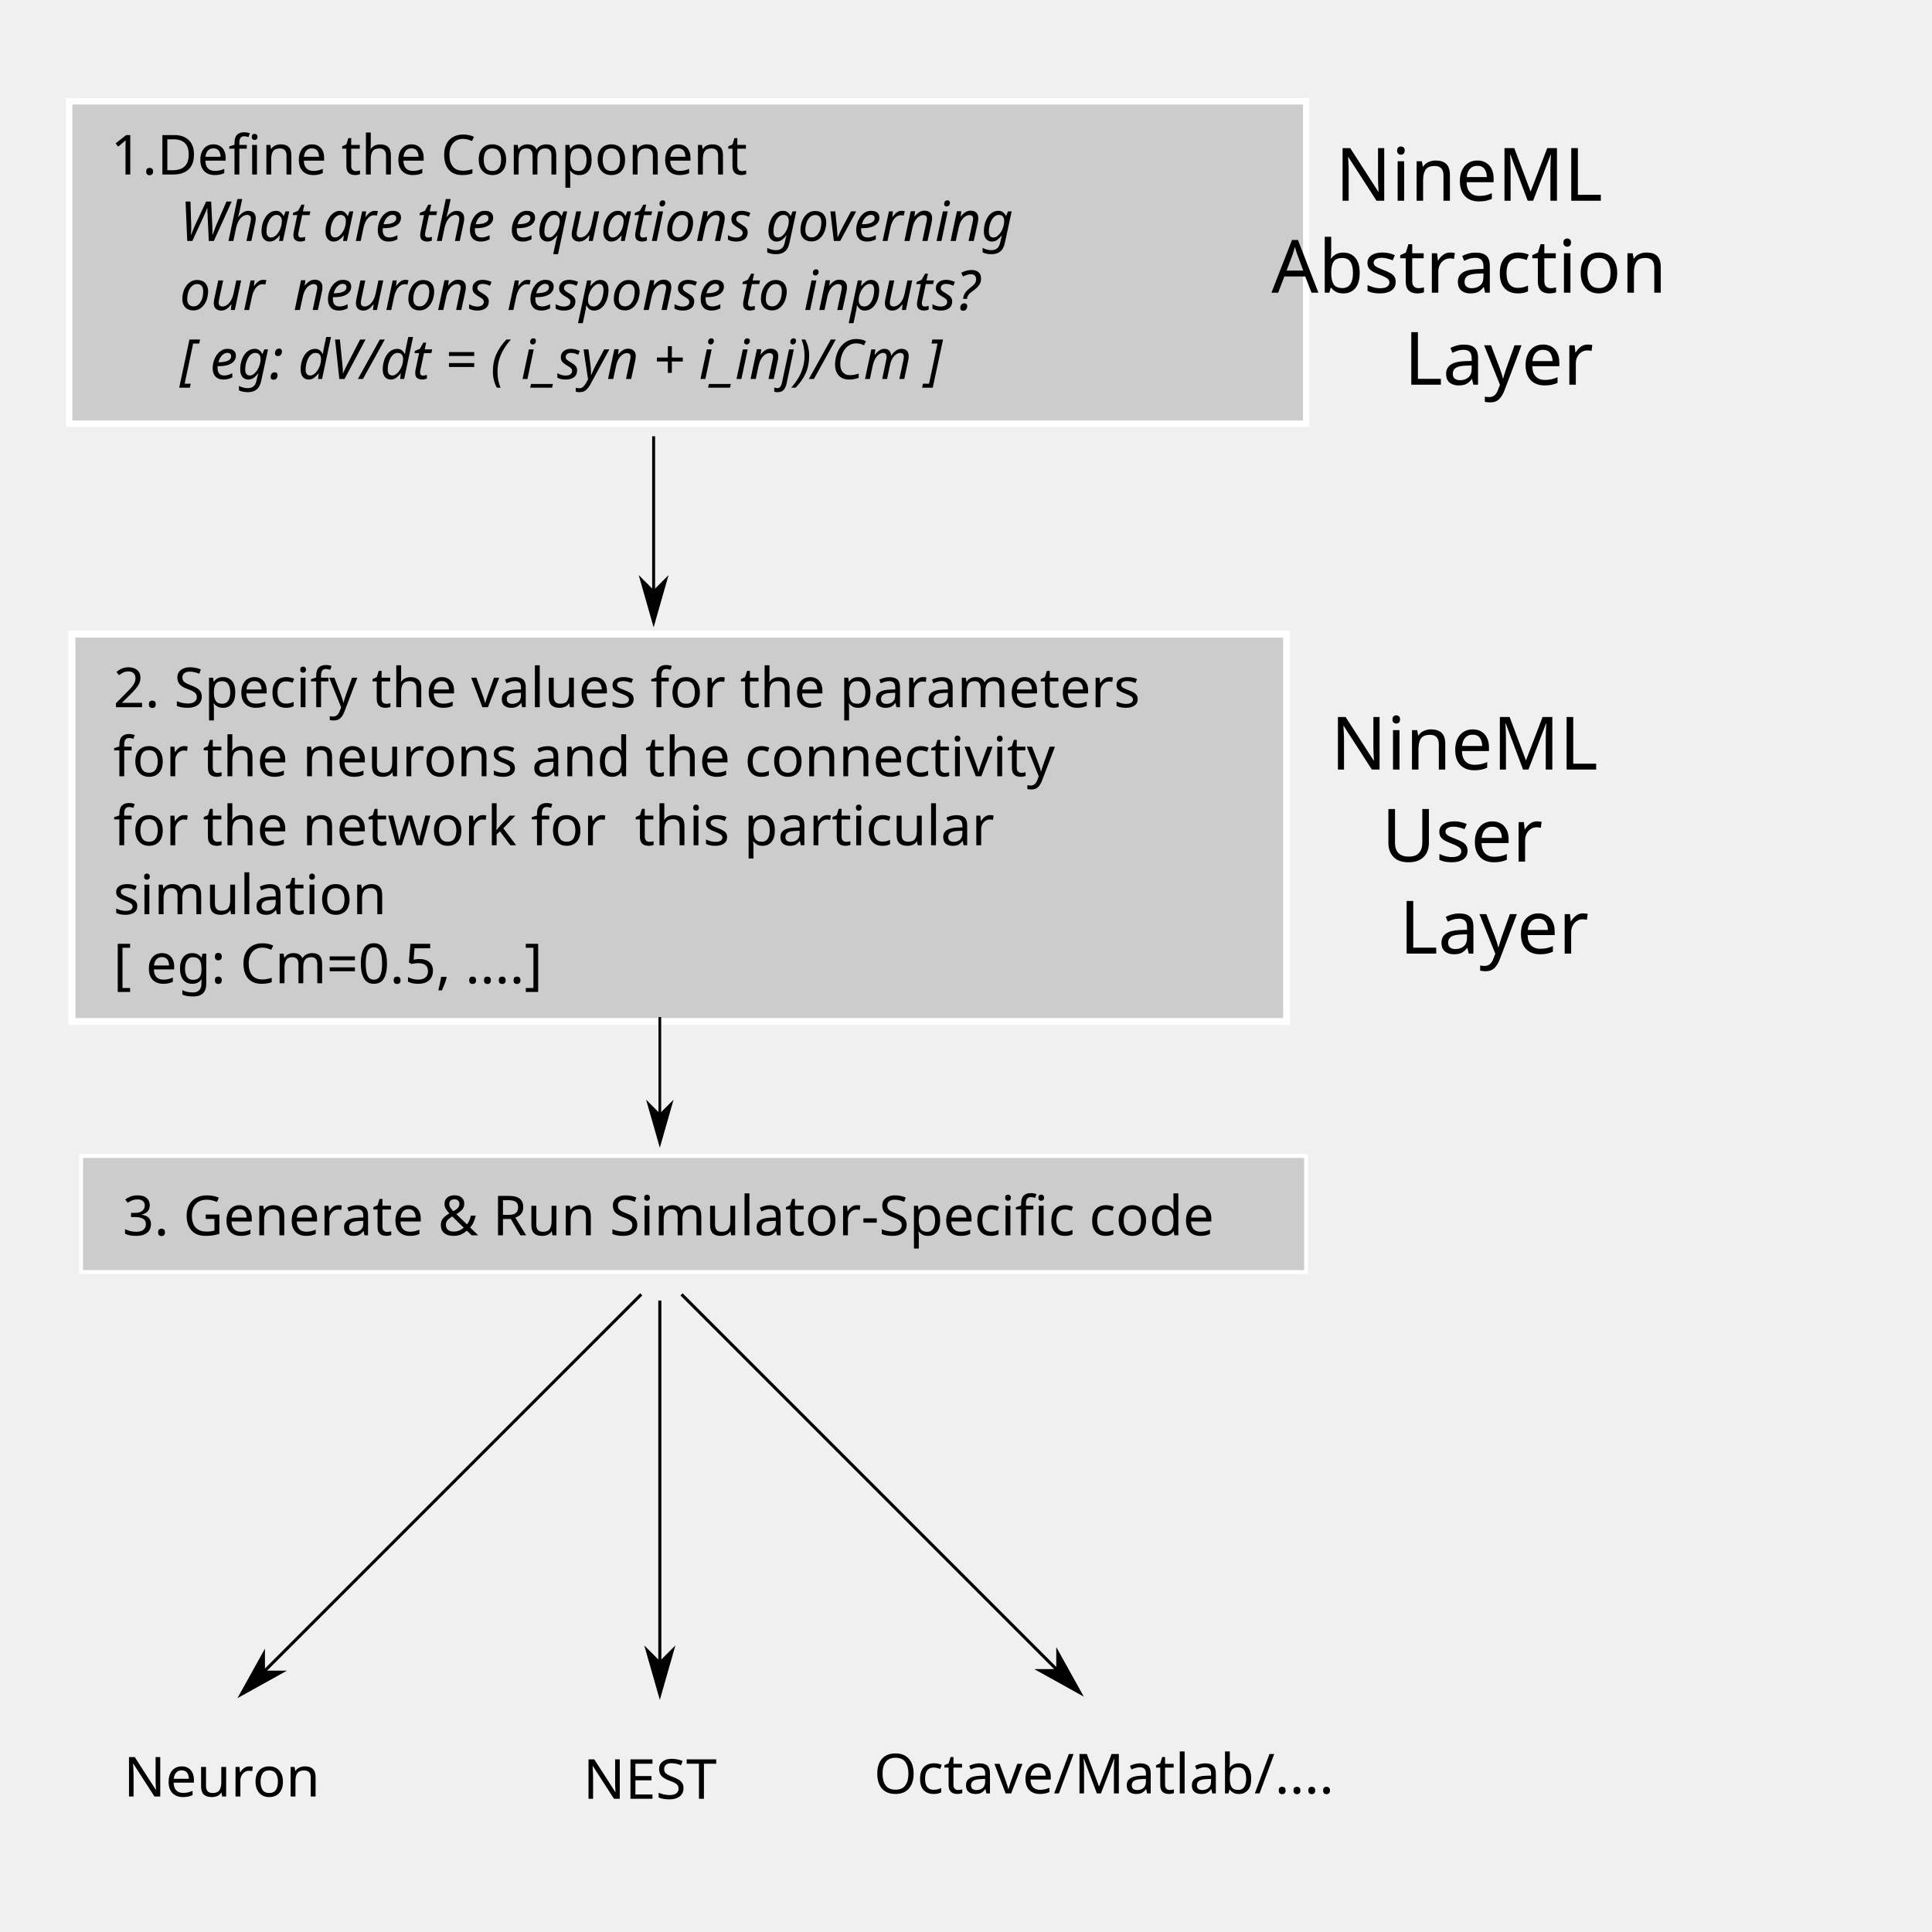
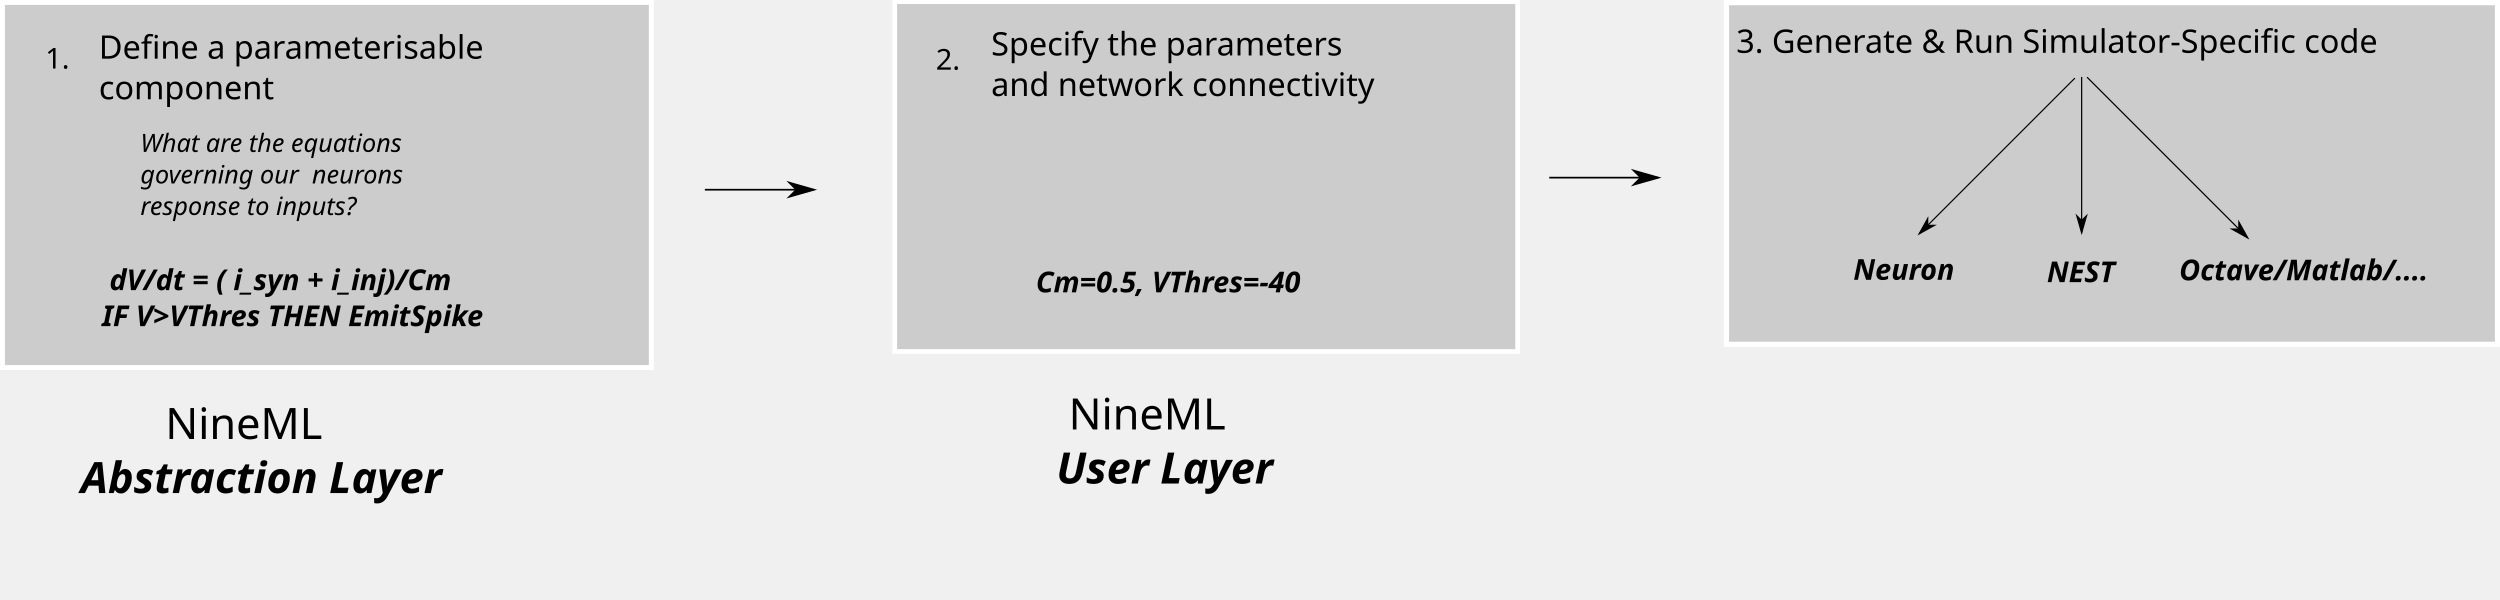
- <svg xmlns="http://www.w3.org/2000/svg" width="630" height="630" id="svg2" version="1.1">
+ <svg xmlns="http://www.w3.org/2000/svg" width="1387.312" height="332.881" id="svg2" version="1.1">
  <defs id="defs4">
    <marker orient="auto" refY="0" refX="0" id="Arrow1Lend" style="overflow:visible">
      <path id="path3956" d="M 0,0 5,-5 -12.5,0 5,5 0,0 z" style="fill-rule:evenodd;stroke:#000000;stroke-width:1pt;marker-start:none" transform="matrix(-0.8,0,0,-0.8,-10,0)" />
    </marker>
+     <marker orient="auto" refY="0" refX="0" id="Arrow1Lend-2" style="overflow:visible">
+       <path id="path3956-5" d="M 0,0 5,-5 -12.5,0 5,5 0,0 z" style="fill-rule:evenodd;stroke:#000000;stroke-width:1pt;marker-start:none" transform="matrix(-0.8,0,0,-0.8,-10,0)" />
+     </marker>
  </defs>
-   <g id="layer1" transform="translate(0,-422.3598)">
-     <rect style="fill:#cccccc;fill-opacity:1;stroke:#ffffff;stroke-width:2.087;stroke-miterlimit:4;stroke-opacity:1;stroke-dasharray:none" id="rect2985" width="403.367" height="105.13" x="22.577" y="455.408" />
-     <text xml:space="preserve" style="font-size:18px;font-style:normal;font-variant:normal;font-weight:normal;font-stretch:normal;text-align:start;line-height:125%;letter-spacing:0px;word-spacing:0px;writing-mode:lr-tb;text-anchor:start;fill:#000000;fill-opacity:1;stroke:none;font-family:Sans;-inkscape-font-specification:Sans" x="36.086" y="479.263" id="text2987">
-       <tspan id="tspan2989" x="36.086" y="479.263" style="font-size:18px;font-style:normal;font-variant:normal;font-weight:normal;font-stretch:normal;text-align:start;line-height:125%;writing-mode:lr-tb;text-anchor:start;font-family:Sans;-inkscape-font-specification:Sans">1.Define the Component </tspan>
-       <tspan x="36.086" y="501.763" id="tspan3771" />
-       <tspan x="36.086" y="524.263" id="tspan2997" />
-       <tspan x="36.086" y="546.763" id="tspan2995" />
-       <tspan x="36.086" y="569.263" id="tspan2993" />
+   <g id="layer1" transform="translate(-21.21875,-442.6875)">
+     <rect style="fill:#cccccc;fill-opacity:1;stroke:#ffffff;stroke-width:2.737;stroke-miterlimit:4;stroke-opacity:1;stroke-dasharray:none" id="rect2985" width="360.074" height="202.592" x="22.577" y="444.044" />
+     <text xml:space="preserve" style="font-size:18px;font-style:normal;font-variant:normal;font-weight:normal;font-stretch:normal;text-align:start;line-height:125%;letter-spacing:0px;word-spacing:0px;writing-mode:lr-tb;text-anchor:start;fill:#000000;fill-opacity:1;stroke:none;font-family:Sans;-inkscape-font-specification:Sans" x="76.086" y="475.263" id="text2987">
+       <tspan id="tspan2989" x="76.086" y="475.263" style="font-size:18px;font-style:normal;font-variant:normal;font-weight:normal;font-stretch:normal;text-align:start;line-height:125%;writing-mode:lr-tb;text-anchor:start;font-family:Sans;-inkscape-font-specification:Sans">Define a parameterisable </tspan>
+       <tspan x="76.086" y="497.763" style="font-size:18px;font-style:normal;font-variant:normal;font-weight:normal;font-stretch:normal;text-align:start;line-height:125%;writing-mode:lr-tb;text-anchor:start;font-family:Sans;-inkscape-font-specification:Sans" id="tspan3068">component </tspan>
+       <tspan x="76.086" y="520.263" id="tspan3771" />
+       <tspan x="76.086" y="542.763" id="tspan2997" />
+       <tspan x="76.086" y="565.263" id="tspan2995" />
+       <tspan x="76.086" y="587.763" id="tspan2993" />
    </text>
-     <text xml:space="preserve" style="font-size:18px;font-style:italic;font-variant:normal;font-weight:normal;font-stretch:normal;text-align:start;line-height:125%;letter-spacing:0px;word-spacing:0px;writing-mode:lr-tb;text-anchor:start;fill:#000000;fill-opacity:1;stroke:none;font-family:Sans;-inkscape-font-specification:Sans Italic" x="58.589" y="500.938" id="text3775">
-       <tspan x="58.589" y="500.938" id="tspan3779" style="font-size:18px;font-style:italic;font-variant:normal;font-weight:normal;font-stretch:normal;text-align:start;line-height:125%;writing-mode:lr-tb;text-anchor:start;font-family:Sans;-inkscape-font-specification:Sans Italic">What are the equations governing </tspan>
-       <tspan x="58.589" y="523.438" style="font-size:18px;font-style:italic;font-variant:normal;font-weight:normal;font-stretch:normal;text-align:start;line-height:125%;writing-mode:lr-tb;text-anchor:start;font-family:Sans;-inkscape-font-specification:Sans Italic" id="tspan3787">our  neurons response to inputs?</tspan>
-       <tspan x="58.589" y="545.938" style="font-size:18px;font-style:italic;font-variant:normal;font-weight:normal;font-stretch:normal;text-align:start;line-height:125%;writing-mode:lr-tb;text-anchor:start;font-family:Sans;-inkscape-font-specification:Sans Italic" id="tspan5217">[ eg: dV/dt = ( i_syn + i_inj)/Cm ]</tspan>
+     <text xml:space="preserve" style="font-size:18px;font-style:italic;font-variant:normal;font-weight:normal;font-stretch:normal;text-align:start;line-height:125%;letter-spacing:0px;word-spacing:0px;writing-mode:lr-tb;text-anchor:start;fill:#000000;fill-opacity:1;stroke:none;font-family:Sans;-inkscape-font-specification:Sans Italic" x="99.096" y="526.999" id="text3775">
+       <tspan x="99.096" y="526.999" id="tspan3779" style="font-size:14px;font-style:italic;font-variant:normal;font-weight:normal;font-stretch:normal;text-align:start;line-height:125%;writing-mode:lr-tb;text-anchor:start;font-family:Sans;-inkscape-font-specification:Sans Italic">What are the equations </tspan>
+       <tspan x="99.096" y="544.499" style="font-size:14px;font-style:italic;font-variant:normal;font-weight:normal;font-stretch:normal;text-align:start;line-height:125%;writing-mode:lr-tb;text-anchor:start;font-family:Sans;-inkscape-font-specification:Sans Italic" id="tspan3787">governing our  neurons </tspan>
+       <tspan x="99.096" y="561.999" style="font-size:14px;font-style:italic;font-variant:normal;font-weight:normal;font-stretch:normal;text-align:start;line-height:125%;writing-mode:lr-tb;text-anchor:start;font-family:Sans;-inkscape-font-specification:Sans Italic" id="tspan3040">response to inputs?</tspan>
+       <tspan x="99.096" y="579.499" style="font-size:14px;font-style:italic;font-variant:normal;font-weight:normal;font-stretch:normal;text-align:start;line-height:125%;writing-mode:lr-tb;text-anchor:start;font-family:Sans;-inkscape-font-specification:Sans Italic" id="tspan3042" />
+       <tspan x="99.096" y="596.999" style="font-size:18px;font-style:italic;font-variant:normal;font-weight:normal;font-stretch:normal;text-align:start;line-height:125%;writing-mode:lr-tb;text-anchor:start;font-family:Sans;-inkscape-font-specification:Sans Italic" id="tspan5217" />
    </text>
-     <rect style="fill:#cccccc;fill-opacity:1;stroke:#ffffff;stroke-width:2.267;stroke-miterlimit:4;stroke-opacity:1;stroke-dasharray:none" id="rect2985-5" width="396.104" height="126.341" x="23.447" y="629.126" />
-     <text xml:space="preserve" style="font-size:18px;font-style:normal;font-variant:normal;font-weight:normal;font-stretch:normal;text-align:start;line-height:125%;letter-spacing:0px;word-spacing:0px;writing-mode:lr-tb;text-anchor:start;fill:#000000;fill-opacity:1;stroke:none;font-family:Sans;-inkscape-font-specification:Sans" x="36.956" y="652.981" id="text2987-2">
-       <tspan id="tspan2989-2" x="36.956" y="652.981" style="font-size:18px;font-style:normal;font-variant:normal;font-weight:normal;font-stretch:normal;text-align:start;line-height:125%;writing-mode:lr-tb;text-anchor:start;font-family:Sans;-inkscape-font-specification:Sans">2. Specify the values for the parameters </tspan>
-       <tspan x="36.956" y="675.481" style="font-size:18px;font-style:normal;font-variant:normal;font-weight:normal;font-stretch:normal;text-align:start;line-height:125%;writing-mode:lr-tb;text-anchor:start;font-family:Sans;-inkscape-font-specification:Sans" id="tspan3836">for the neurons and the connectivity </tspan>
-       <tspan x="36.956" y="697.981" style="font-size:18px;font-style:normal;font-variant:normal;font-weight:normal;font-stretch:normal;text-align:start;line-height:125%;writing-mode:lr-tb;text-anchor:start;font-family:Sans;-inkscape-font-specification:Sans" id="tspan5124">for the network for  this particular </tspan>
-       <tspan x="36.956" y="720.481" style="font-size:18px;font-style:normal;font-variant:normal;font-weight:normal;font-stretch:normal;text-align:start;line-height:125%;writing-mode:lr-tb;text-anchor:start;font-family:Sans;-inkscape-font-specification:Sans" id="tspan5157">simulation</tspan>
-       <tspan x="36.956" y="742.981" style="font-size:18px;font-style:normal;font-variant:normal;font-weight:normal;font-stretch:normal;text-align:start;line-height:125%;writing-mode:lr-tb;text-anchor:start;font-family:Sans;-inkscape-font-specification:Sans" id="tspan5219">[ eg: Cm=0.5, ....]</tspan>
-       <tspan x="36.956" y="765.481" id="tspan3771-8" />
-       <tspan x="36.956" y="787.981" id="tspan2997-6" />
-       <tspan x="36.956" y="810.481" id="tspan2995-6" />
-       <tspan x="36.956" y="832.981" id="tspan2993-0" />
+     <rect style="fill:#cccccc;fill-opacity:1;stroke:#ffffff;stroke-width:2.625;stroke-miterlimit:4;stroke-opacity:1;stroke-dasharray:none" id="rect2985-5" width="345.686" height="194.145" x="517.725" y="443.596" />
+     <text xml:space="preserve" style="font-size:18px;font-style:normal;font-variant:normal;font-weight:normal;font-stretch:normal;text-align:start;line-height:125%;letter-spacing:0px;word-spacing:0px;writing-mode:lr-tb;text-anchor:start;fill:#000000;fill-opacity:1;stroke:none;font-family:Sans;-inkscape-font-specification:Sans" x="571.233" y="473.451" id="text2987-2">
+       <tspan x="571.233" y="473.451" style="font-size:18px;font-style:normal;font-variant:normal;font-weight:normal;font-stretch:normal;text-align:start;line-height:125%;writing-mode:lr-tb;text-anchor:start;font-family:Sans;-inkscape-font-specification:Sans" id="tspan3072">Specify the parameters  </tspan>
+       <tspan x="571.233" y="495.951" style="font-size:18px;font-style:normal;font-variant:normal;font-weight:normal;font-stretch:normal;text-align:start;line-height:125%;writing-mode:lr-tb;text-anchor:start;font-family:Sans;-inkscape-font-specification:Sans" id="tspan3131">and network connectivity</tspan>
+       <tspan x="571.233" y="518.451" style="font-size:18px;font-style:normal;font-variant:normal;font-weight:normal;font-stretch:normal;text-align:start;line-height:125%;writing-mode:lr-tb;text-anchor:start;font-family:Sans;-inkscape-font-specification:Sans" id="tspan5157" />
+       <tspan x="571.233" y="540.951" style="font-size:18px;font-style:normal;font-variant:normal;font-weight:normal;font-stretch:normal;text-align:start;line-height:125%;writing-mode:lr-tb;text-anchor:start;font-family:Sans;-inkscape-font-specification:Sans" id="tspan5219" />
+       <tspan x="571.233" y="563.451" id="tspan3771-8" />
+       <tspan x="571.233" y="585.951" id="tspan2997-6" />
+       <tspan x="571.233" y="608.451" id="tspan2995-6" />
+       <tspan x="571.233" y="630.951" id="tspan2993-0" />
    </text>
    <text xml:space="preserve" style="font-size:18px;font-style:italic;font-variant:normal;font-weight:normal;font-stretch:normal;text-align:start;line-height:125%;letter-spacing:0px;word-spacing:0px;writing-mode:lr-tb;text-anchor:start;fill:#000000;fill-opacity:1;stroke:none;font-family:Sans;-inkscape-font-specification:Sans Italic" x="56.429" y="708.88" id="text3775-0">
      <tspan x="56.429" y="708.88" style="font-size:18px;font-style:italic;font-variant:normal;font-weight:normal;font-stretch:normal;text-align:start;line-height:125%;writing-mode:lr-tb;text-anchor:start;font-family:Sans;-inkscape-font-specification:Sans Italic" id="tspan3787-1" />
    </text>
-     <rect style="fill:#cccccc;fill-opacity:1;stroke:#ffffff;stroke-width:1.246;stroke-miterlimit:4;stroke-opacity:1;stroke-dasharray:none" id="rect2985-5-1" width="399.433" height="37.827" x="26.457" y="799.325" />
-     <text xml:space="preserve" style="font-size:18px;font-style:normal;font-variant:normal;font-weight:normal;font-stretch:normal;text-align:start;line-height:125%;letter-spacing:0px;word-spacing:0px;writing-mode:lr-tb;text-anchor:start;fill:#000000;fill-opacity:1;stroke:none;font-family:Sans;-inkscape-font-specification:Sans" x="39.966" y="825.18" id="text2987-2-0">
-       <tspan x="39.966" y="825.18" style="font-size:18px;font-style:normal;font-variant:normal;font-weight:normal;font-stretch:normal;text-align:start;line-height:125%;writing-mode:lr-tb;text-anchor:start;font-family:Sans;-inkscape-font-specification:Sans" id="tspan5145">3. Generate &amp; Run Simulator-Specific code</tspan>
-       <tspan x="39.966" y="847.68" id="tspan3771-8-2" />
-       <tspan x="39.966" y="870.18" id="tspan2997-6-9" />
-       <tspan x="39.966" y="892.68" id="tspan2995-6-8" />
-       <tspan x="39.966" y="915.18" id="tspan2993-0-8" />
+     <rect style="fill:#cccccc;fill-opacity:1;stroke:#ffffff;stroke-width:2.887;stroke-miterlimit:4;stroke-opacity:1;stroke-dasharray:none" id="rect2985-5-1" width="427.871" height="189.619" x="979.268" y="444.15" />
+     <text xml:space="preserve" style="font-size:18px;font-style:normal;font-variant:normal;font-weight:normal;font-stretch:normal;text-align:start;line-height:125%;letter-spacing:0px;word-spacing:0px;writing-mode:lr-tb;text-anchor:start;fill:#000000;fill-opacity:1;stroke:none;font-family:Sans;-inkscape-font-specification:Sans" x="984.696" y="471.985" id="text2987-2-0">
+       <tspan x="984.696" y="471.985" style="font-size:18px;font-style:normal;font-variant:normal;font-weight:normal;font-stretch:normal;text-align:start;line-height:125%;writing-mode:lr-tb;text-anchor:start;font-family:Sans;-inkscape-font-specification:Sans" id="tspan5145">3. Generate &amp; Run Simulator-Specific code</tspan>
+       <tspan x="984.696" y="494.485" id="tspan3771-8-2" />
+       <tspan x="984.696" y="516.985" id="tspan2997-6-9" />
+       <tspan x="984.696" y="539.485" id="tspan2995-6-8" />
+       <tspan x="984.696" y="561.985" id="tspan2993-0-8" />
    </text>
-     <path style="fill:none;stroke:#000000;stroke-width:0.959px;stroke-linecap:butt;stroke-linejoin:miter;stroke-opacity:1;marker-end:url(#Arrow1Lend)" d="m 213.142,564.62 0,60.446" id="path3911" />
-     <path style="fill:none;stroke:#000000;stroke-width:0.882px;stroke-linecap:butt;stroke-linejoin:miter;stroke-opacity:1;marker-end:url(#Arrow1Lend)" d="m 215.162,754.007 0,40.906" id="path3913" />
-     <path style="fill:none;stroke:#000000;stroke-width:1px;stroke-linecap:butt;stroke-linejoin:miter;stroke-opacity:1;marker-start:none;marker-end:url(#Arrow1Lend)" d="m 222.234,844.431 129.805,129.805" id="path3915" />
-     <path style="fill:none;stroke:#000000;stroke-width:1px;stroke-linecap:butt;stroke-linejoin:miter;stroke-opacity:1;marker-end:url(#Arrow1Lend)" d="m 215.162,846.451 0,128.289" id="path3917" />
-     <path style="fill:none;stroke:#000000;stroke-width:1px;stroke-linecap:butt;stroke-linejoin:miter;stroke-opacity:1;marker-end:url(#Arrow1Lend)" d="M 209.102,844.431 78.792,974.74" id="path3919" />
-     <text xml:space="preserve" style="font-size:18px;font-style:normal;font-variant:normal;font-weight:normal;font-stretch:normal;text-align:start;line-height:125%;letter-spacing:0px;word-spacing:0px;writing-mode:lr-tb;text-anchor:start;fill:#000000;fill-opacity:1;stroke:none;font-family:Sans;-inkscape-font-specification:Sans" x="40.317" y="1008.177" id="text3921">
-       <tspan id="tspan3923" x="40.317" y="1008.177">Neuron</tspan>
+     <path style="fill:none;stroke:#000000;stroke-width:0.959px;stroke-linecap:butt;stroke-linejoin:miter;stroke-opacity:1;marker-end:url(#Arrow1Lend)" d="m 412.362,547.962 60.446,0" id="path3911" />
+     <path style="fill:none;stroke:#000000;stroke-width:0.687px;stroke-linecap:butt;stroke-linejoin:miter;stroke-opacity:1;marker-start:none;marker-end:url(#Arrow1Lend)" d="m 1179.376,485.541 89.138,89.137" id="path3915" />
+     <path style="fill:none;stroke:#000000;stroke-width:0.674px;stroke-linecap:butt;stroke-linejoin:miter;stroke-opacity:1;marker-end:url(#Arrow1Lend)" d="m 1176.38,485.366 0,86.493" id="path3917" />
+     <path style="fill:none;stroke:#000000;stroke-width:0.663px;stroke-linecap:butt;stroke-linejoin:miter;stroke-opacity:1;marker-end:url(#Arrow1Lend)" d="m 1172.63,486.034 -86.391,86.391" id="path3919" />
+     <text xml:space="preserve" style="font-size:16px;font-style:italic;font-variant:normal;font-weight:bold;font-stretch:normal;text-align:start;line-height:125%;letter-spacing:0px;word-spacing:0px;writing-mode:lr-tb;text-anchor:start;fill:#000000;fill-opacity:1;stroke:none;font-family:Sans;-inkscape-font-specification:Sans Bold Italic" x="1049.677" y="597.949" id="text3921">
+       <tspan id="tspan3923" x="1049.677" y="597.949">Neuron</tspan>
    </text>
-     <text xml:space="preserve" style="font-size:18px;font-style:normal;font-variant:normal;font-weight:normal;font-stretch:normal;text-align:start;line-height:125%;letter-spacing:0px;word-spacing:0px;writing-mode:lr-tb;text-anchor:start;fill:#000000;fill-opacity:1;stroke:none;font-family:Sans;-inkscape-font-specification:Sans" x="190.161" y="1008.923" id="text3921-3">
-       <tspan id="tspan3923-1" x="190.161" y="1008.923">NEST</tspan>
+     <text xml:space="preserve" style="font-size:16px;font-style:italic;font-variant:normal;font-weight:bold;font-stretch:normal;text-align:start;line-height:125%;letter-spacing:0px;word-spacing:0px;writing-mode:lr-tb;text-anchor:start;fill:#000000;fill-opacity:1;stroke:none;font-family:Sans;-inkscape-font-specification:Sans Bold Italic" x="1157.092" y="599.267" id="text3921-3">
+       <tspan id="tspan3923-1" x="1157.092" y="599.267">NEST</tspan>
    </text>
-     <text xml:space="preserve" style="font-size:18px;font-style:normal;font-variant:normal;font-weight:normal;font-stretch:normal;text-align:start;line-height:125%;letter-spacing:0px;word-spacing:0px;writing-mode:lr-tb;text-anchor:start;fill:#000000;fill-opacity:1;stroke:none;font-family:Sans;-inkscape-font-specification:Sans" x="284.973" y="1007.167" id="text3946">
-       <tspan id="tspan3948" x="284.973" y="1007.167">Octave/Matlab/....</tspan>
+     <text xml:space="preserve" style="font-size:16px;font-style:italic;font-variant:normal;font-weight:bold;font-stretch:normal;text-align:start;line-height:125%;letter-spacing:0px;word-spacing:0px;writing-mode:lr-tb;text-anchor:start;fill:#000000;fill-opacity:1;stroke:none;font-family:Sans;-inkscape-font-specification:Sans Bold Italic" x="1230.475" y="598.225" id="text3946">
+       <tspan id="tspan3948" x="1230.475" y="598.225">Octave/Matlab/....</tspan>
    </text>
-     <text xml:space="preserve" style="font-size:40px;font-style:normal;font-weight:normal;line-height:125%;letter-spacing:0px;word-spacing:0px;fill:#000000;fill-opacity:1;stroke:none;font-family:Sans" x="514.743" y="487.809" id="text5178">
-       <tspan x="518.564" y="487.809" id="tspan5182" style="font-size:24px;text-align:center;text-anchor:middle">NineML </tspan>
-       <tspan x="518.564" y="517.809" style="font-size:24px;text-align:center;text-anchor:middle" id="tspan5188">Abstraction </tspan>
-       <tspan x="514.743" y="547.809" id="tspan5186" style="font-size:24px;text-align:center;text-anchor:middle">Layer</tspan>
+     <text xml:space="preserve" style="font-size:40px;font-style:normal;font-weight:normal;line-height:125%;letter-spacing:0px;word-spacing:0px;fill:#000000;fill-opacity:1;stroke:none;font-family:Sans" x="192.248" y="686.291" id="text5178">
+       <tspan x="196.068" y="686.291" id="tspan5182" style="font-size:24px;text-align:center;text-anchor:middle">NineML </tspan>
+       <tspan x="192.248" y="716.291" id="tspan5186" style="font-size:24px;font-style:italic;font-variant:normal;font-weight:bold;font-stretch:normal;text-align:center;line-height:125%;writing-mode:lr-tb;text-anchor:middle;font-family:Sans;-inkscape-font-specification:Sans Bold Italic">Abstraction Layer</tspan>
    </text>
-     <text xml:space="preserve" style="font-size:40px;font-style:normal;font-weight:normal;line-height:125%;letter-spacing:0px;word-spacing:0px;fill:#000000;fill-opacity:1;stroke:none;font-family:Sans" x="513.226" y="673.306" id="text5178-5">
-       <tspan x="517.047" y="673.306" id="tspan5182-4" style="font-size:24px;text-align:center;text-anchor:middle">NineML </tspan>
-       <tspan x="513.226" y="703.306" style="font-size:24px;text-align:center;text-anchor:middle" id="tspan5188-5">User</tspan>
-       <tspan x="513.226" y="733.306" id="tspan5186-7" style="font-size:24px;text-align:center;text-anchor:middle">Layer</tspan>
+     <text xml:space="preserve" style="font-size:40px;font-style:normal;font-weight:normal;line-height:125%;letter-spacing:0px;word-spacing:0px;fill:#000000;fill-opacity:1;stroke:none;font-family:Sans" x="693.524" y="680.998" id="text5178-5">
+       <tspan x="697.344" y="680.998" id="tspan5182-4" style="font-size:24px;text-align:center;text-anchor:middle">NineML </tspan>
+       <tspan x="693.524" y="710.998" id="tspan5186-7" style="font-size:24px;font-style:italic;font-variant:normal;font-weight:bold;font-stretch:normal;text-align:center;line-height:125%;writing-mode:lr-tb;text-anchor:middle;font-family:Sans;-inkscape-font-specification:Sans Bold Italic">User Layer</tspan>
    </text>
+     <text xml:space="preserve" style="font-size:16px;font-style:italic;font-variant:normal;font-weight:bold;font-stretch:normal;text-align:start;line-height:125%;letter-spacing:0px;word-spacing:0px;writing-mode:lr-tb;text-anchor:start;fill:#000000;fill-opacity:1;stroke:none;font-family:Sans;-inkscape-font-specification:Sans Bold Italic" x="77.782" y="603.669" id="text3044">
+       <tspan id="tspan3046" x="77.782" y="603.669" style="font-size:16px;font-style:italic;font-variant:normal;font-weight:bold;font-stretch:normal;text-align:start;line-height:125%;writing-mode:lr-tb;text-anchor:start;font-family:Sans;-inkscape-font-specification:Sans Bold Italic"> dV/dt = ( i_syn + i_inj)/Cm </tspan>
+       <tspan x="77.782" y="623.669" style="font-size:16px;font-style:italic;font-variant:normal;font-weight:bold;font-stretch:normal;text-align:start;line-height:125%;writing-mode:lr-tb;text-anchor:start;font-family:Sans;-inkscape-font-specification:Sans Bold Italic" id="tspan3048">IF V&gt;VThres THEN EmitSpike</tspan>
+     </text>
+     <text xml:space="preserve" style="font-size:40px;font-style:normal;font-weight:normal;line-height:125%;letter-spacing:0px;word-spacing:0px;fill:#000000;fill-opacity:1;stroke:none;font-family:Sans" x="596.066" y="604.903" id="text3060">
+       <tspan id="tspan3062" x="596.066" y="604.903" style="font-size:16px;font-style:italic;font-variant:normal;font-weight:bold;font-stretch:normal;text-align:start;line-height:125%;writing-mode:lr-tb;text-anchor:start;font-family:Sans;-inkscape-font-specification:Sans Bold Italic">Cm=0.5, VThres=-40</tspan>
+     </text>
+     <text xml:space="preserve" style="font-size:40px;font-style:normal;font-weight:normal;line-height:125%;letter-spacing:0px;word-spacing:0px;fill:#000000;fill-opacity:1;stroke:none;font-family:Sans" x="46.345" y="480.736" id="text3064">
+       <tspan id="tspan3066" x="46.345" y="480.736" style="font-size:16px;font-style:normal;font-variant:normal;font-weight:normal;font-stretch:normal;text-align:start;line-height:125%;writing-mode:lr-tb;text-anchor:start;font-family:Sans;-inkscape-font-specification:Sans">1.</tspan>
+     </text>
+     <text xml:space="preserve" style="font-size:40px;font-style:normal;font-weight:normal;line-height:125%;letter-spacing:0px;word-spacing:0px;fill:#000000;fill-opacity:1;stroke:none;font-family:Sans" x="540.531" y="481.354" id="text3064-7">
+       <tspan id="tspan3066-0" x="540.531" y="481.354" style="font-size:16px;font-style:normal;font-variant:normal;font-weight:normal;font-stretch:normal;text-align:start;line-height:125%;writing-mode:lr-tb;text-anchor:start;font-family:Sans;-inkscape-font-specification:Sans">2.</tspan>
+     </text>
+     <path style="fill:none;stroke:#000000;stroke-width:0.959px;stroke-linecap:butt;stroke-linejoin:miter;stroke-opacity:1;marker-end:url(#Arrow1Lend)" d="m 880.935,541.263 60.446,0" id="path3911-4" />
  </g>
</svg>
